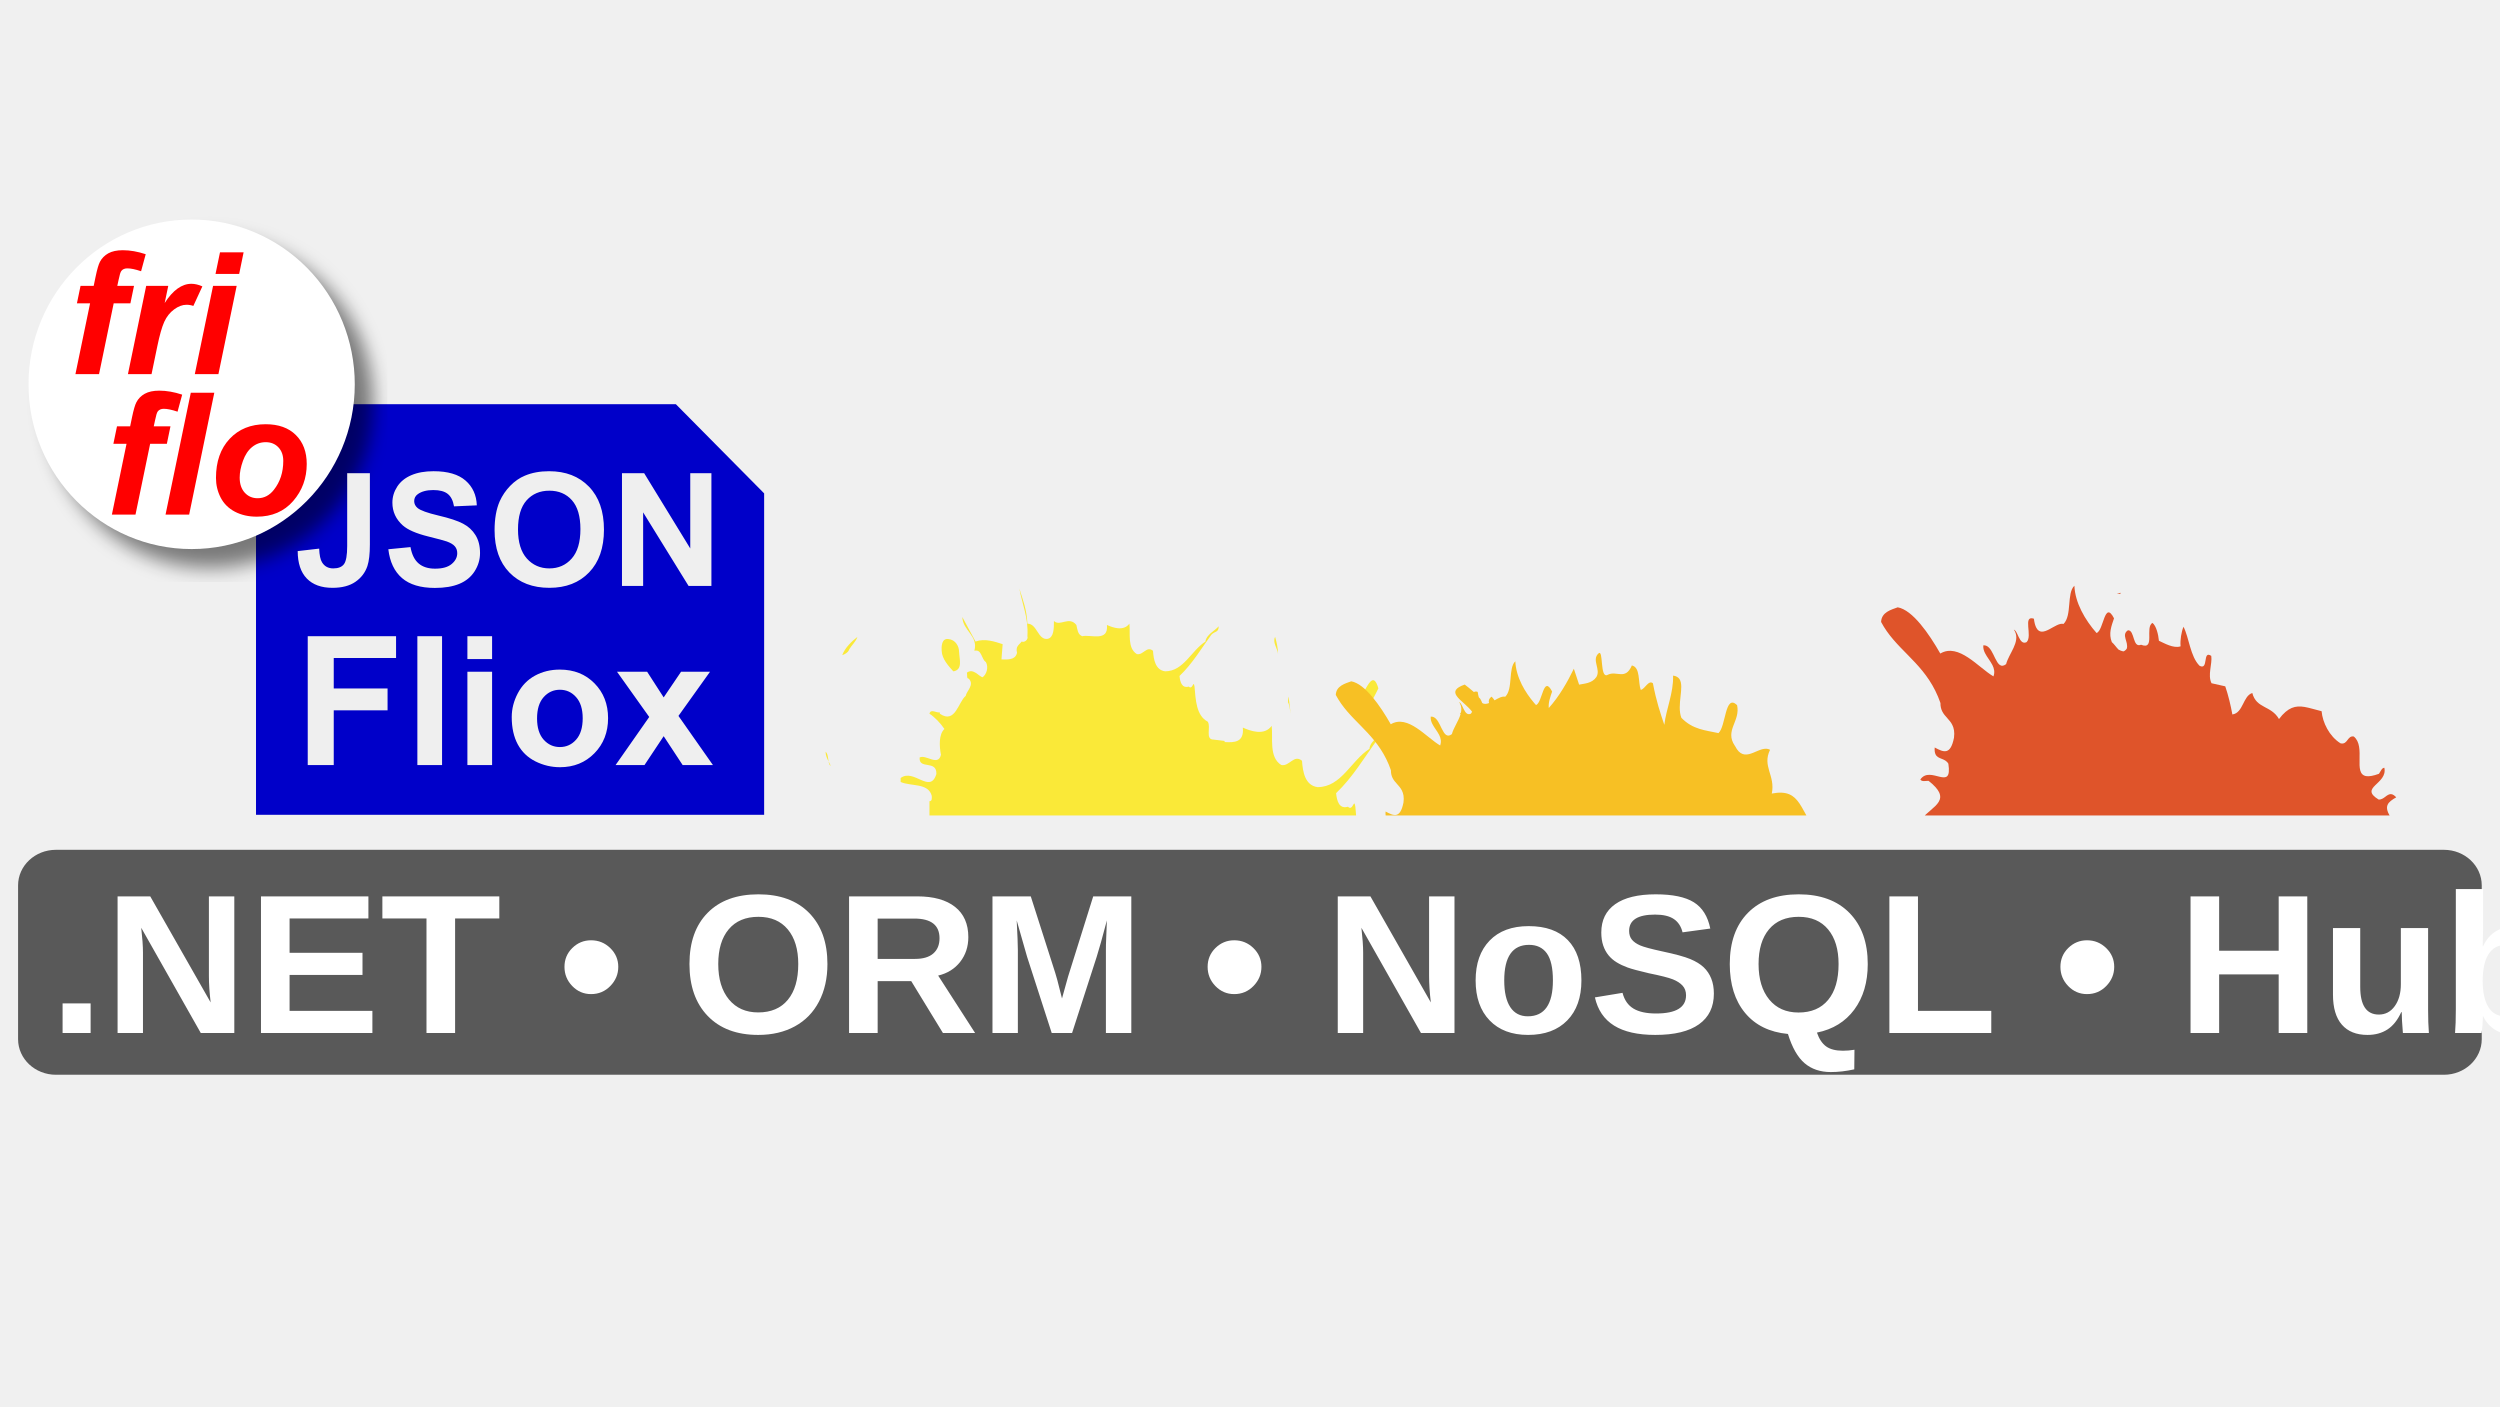
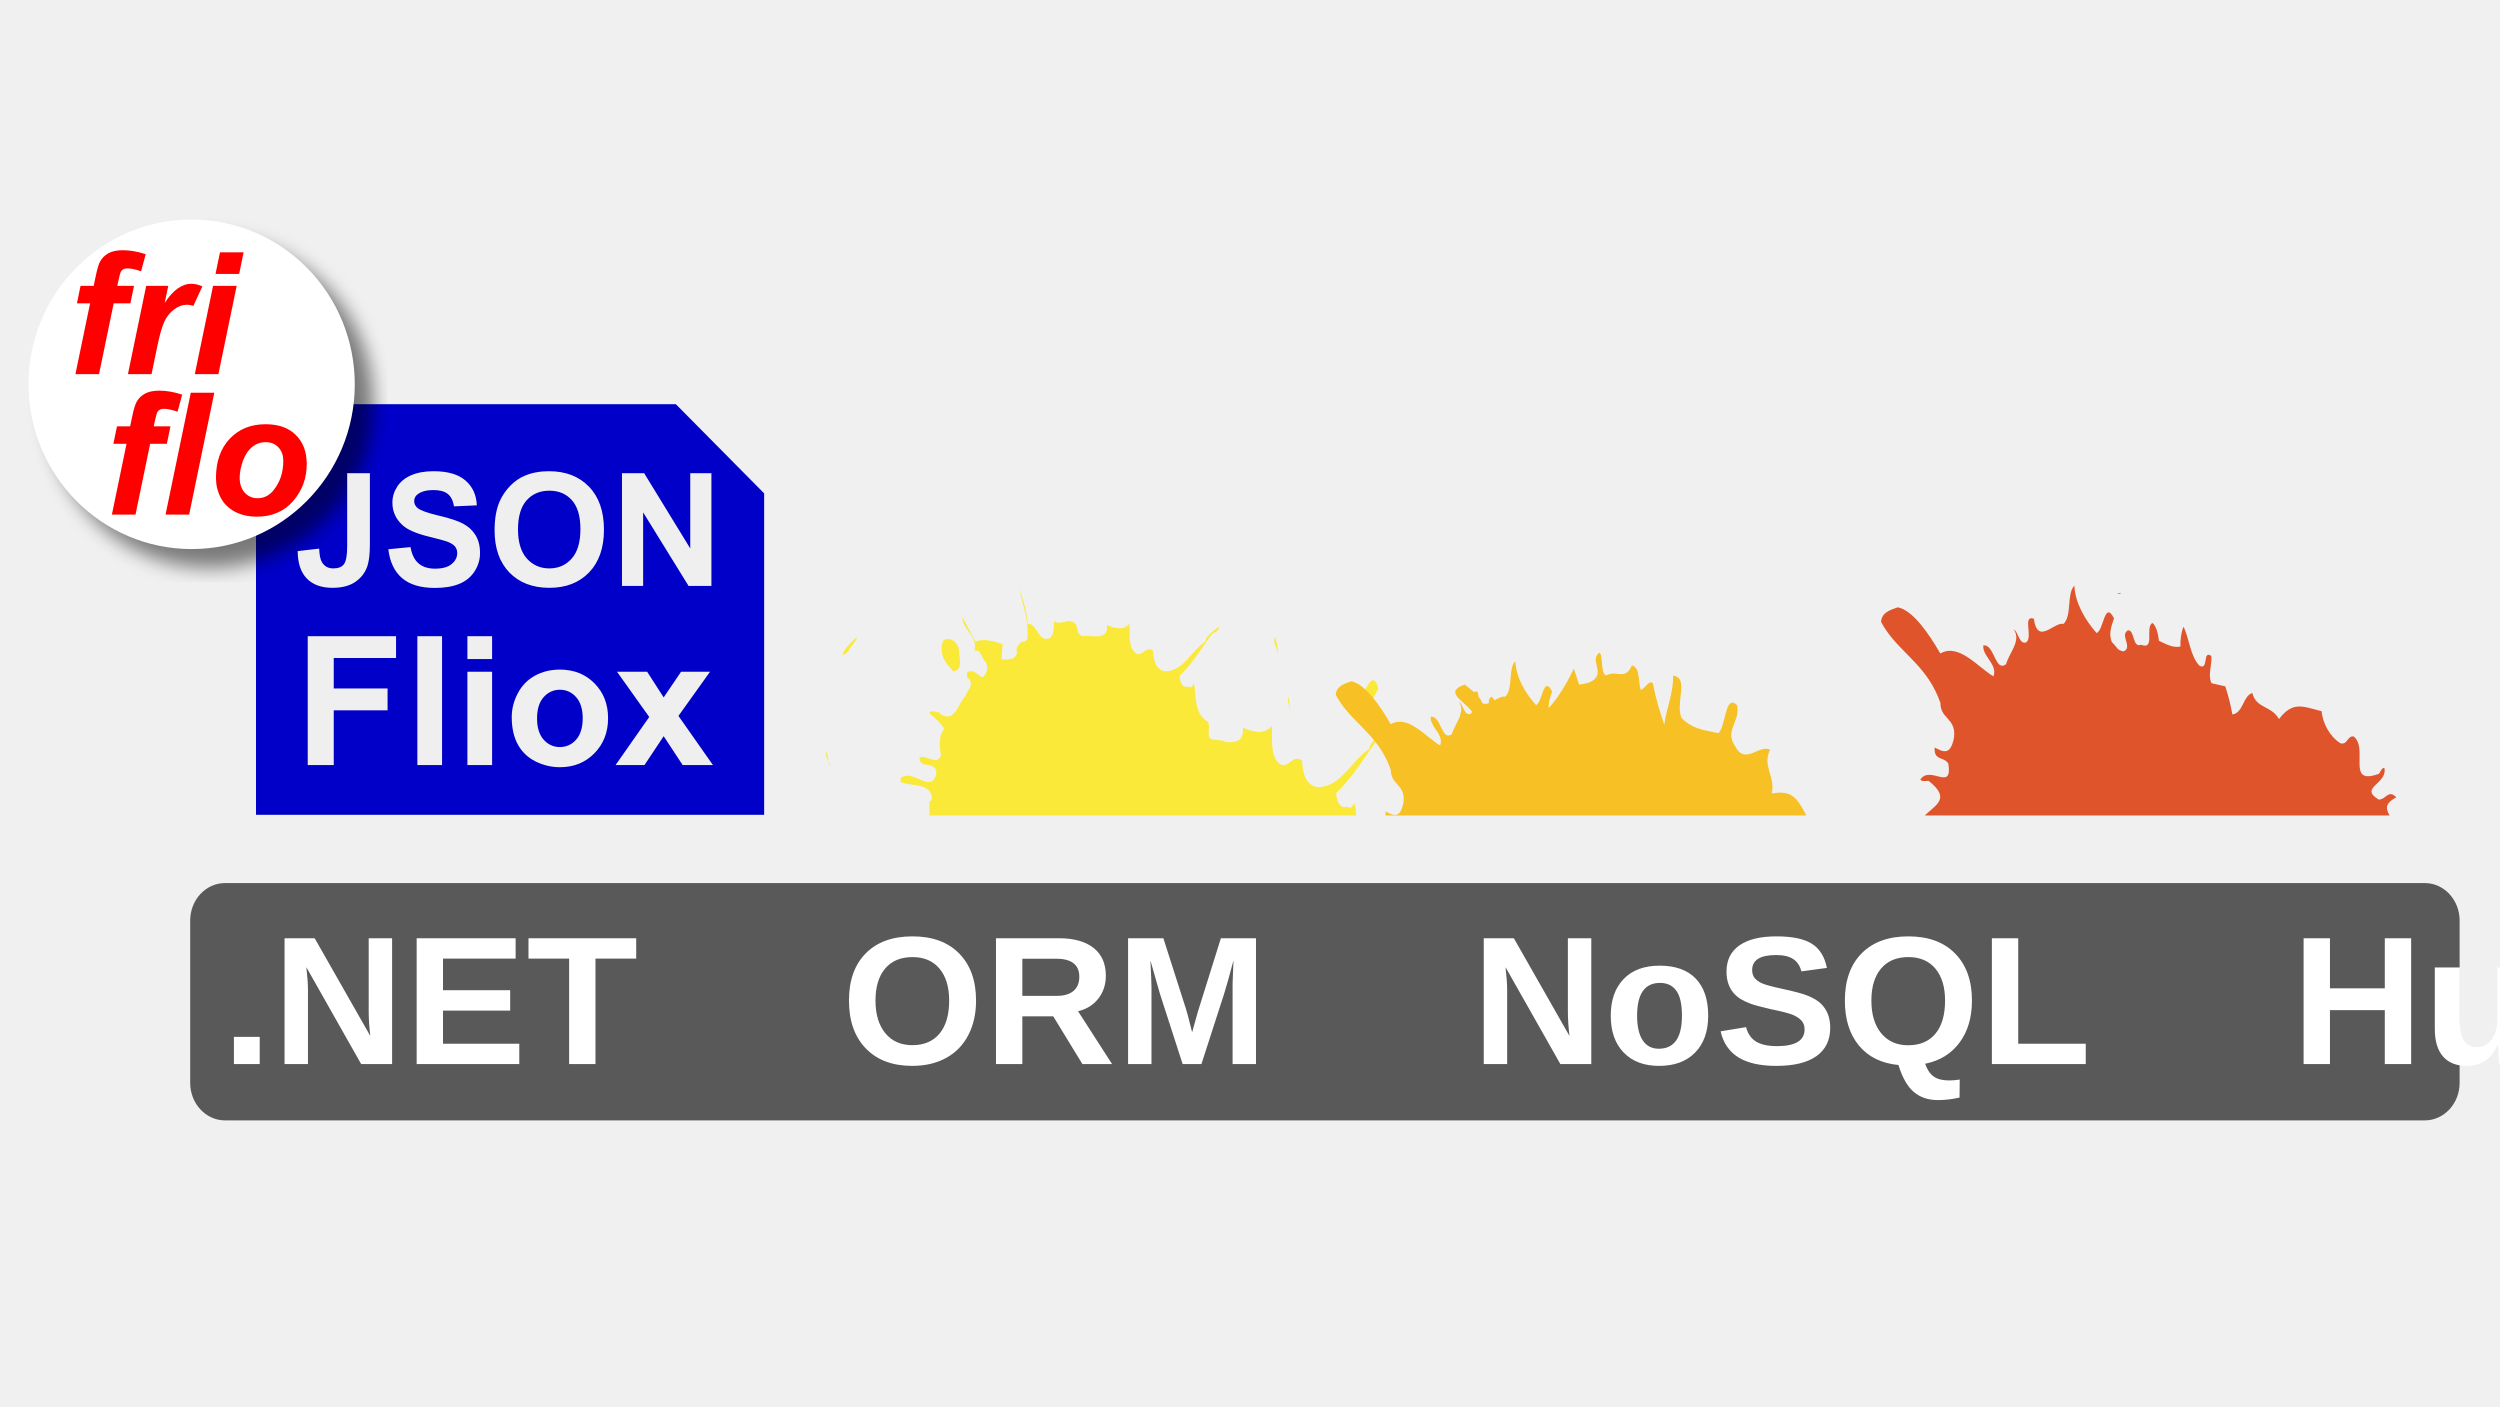
<svg xmlns="http://www.w3.org/2000/svg" version="1.1" viewBox="0 0 2560 1440" stroke-miterlimit="10" id="svg8378" width="2560" height="1440" style="fill:none;stroke:none;stroke-linecap:square;stroke-miterlimit:10">
  <defs id="defs8427">
    <filter style="color-interpolation-filters:sRGB" id="filter12944">
      <feFlood flood-opacity="0.498" flood-color="rgb(0,0,0)" result="flood" id="feFlood12946" />
      <feComposite in="flood" in2="SourceGraphic" operator="in" result="composite1" id="feComposite12948" />
      <feGaussianBlur in="composite1" stdDeviation="3" result="blur" id="feGaussianBlur12950" />
      <feOffset dx="6" dy="6" result="offset" id="feOffset12952" />
      <feComposite in="SourceGraphic" in2="offset" operator="over" result="composite2" id="feComposite12954" />
    </filter>
    <clipPath clipPathUnits="userSpaceOnUse" id="clipPath8190">
      <rect style="opacity:1;fill:#000000;fill-opacity:1;fill-rule:nonzero;stroke:none;stroke-width:23.4;stroke-miterlimit:4;stroke-dasharray:none;stroke-dashoffset:0;stroke-opacity:1" id="rect8192" width="362.204" height="109.311" x="-10.922" y="-62.127" ry="0" />
    </clipPath>
  </defs>
  <clipPath id="p.0">
    <path d="m 0,0 960,0 0,540 -960,0 0,-540 z" id="path8381" style="clip-rule:nonzero" />
  </clipPath>
  <flowRoot xml:space="preserve" id="flowRoot8247" style="font-style:normal;font-weight:normal;font-size:40px;line-height:125%;font-family:sans-serif;letter-spacing:0px;word-spacing:0px;fill:#000000;fill-opacity:1;stroke:none;stroke-width:1px;stroke-linecap:butt;stroke-linejoin:miter;stroke-opacity:1" transform="translate(0,360)">
    <flowRegion id="flowRegion8249">
      <rect id="rect8251" width="781.593" height="597.522" x="-240.708" y="23.717" />
    </flowRegion>
    <flowPara id="flowPara8253" />
  </flowRoot>
-   <g id="g8126" transform="translate(0,26.90265)">
-     <rect ry="36.413" rx="38.746" y="843.307" x="18.508" height="230.348" width="2522.799" id="rect8229" style="opacity:1;fill:#000000;fill-opacity:0.626;fill-rule:nonzero;stroke:none;stroke-width:23.4;stroke-miterlimit:4;stroke-dasharray:none;stroke-dashoffset:0;stroke-opacity:1" />
-     <g transform="matrix(1.204316,0,0,1.204316,-1.26039,-275.6255)" id="g8091">
+   <g id="g8159">
+     <g transform="matrix(1.204316,0,0,1.204316,-1.26039,-248.7228)" id="g8091">
      <path style="fill:#0000c9;fill-rule:evenodd" id="path8387" d="m 218.722,550.181 356.964,0 75.092,75.846 0,273.322 -432.056,0 z" />
      <path style="fill:#000000;fill-opacity:0;fill-rule:evenodd" id="path8389" d="m 203.537,550.181 454.596,0 0,325.318 -454.596,0 z" />
      <g id="p.1" style="filter:url(#filter12944)" transform="matrix(2.621397,0,0,2.647741,-320.2812,212.3473)">
        <path style="fill:#ffffff;fill-rule:evenodd" id="path8415" d="m 131.827,121.21 0,0 c 0,-29.223 23.69,-52.913 52.913,-52.913 l 0,0 c 14.034,0 27.492,5.575 37.415,15.498 9.923,9.923 15.498,23.382 15.498,37.415 l 0,0 c 0,29.223 -23.69,52.913 -52.913,52.913 l 0,0 c -29.223,0 -52.913,-23.69 -52.913,-52.913 z" />
      </g>
      <path style="fill:#000000;fill-opacity:0;fill-rule:evenodd" id="path8417" d="m 33.889,361.872 392.673,0 0,161.616 -392.673,0 z" />
      <path style="fill:#ff0000;fill-rule:nonzero" id="path8419" d="m 114.989,449.608 -3.072,14.852 -14.213,0 -12.452,60.195 -20.07,0 12.452,-60.195 -11.182,0 3.072,-14.852 11.182,0 1.597,-7.695 q 1.966,-9.474 3.727,-12.784 2.376,-4.551 7.086,-7.199 4.751,-2.648 12.37,-2.648 9.216,0 19.456,3.392 l -3.932,14.48 q -7.209,-2.441 -11.673,-2.441 -3.441,0 -5.12,2.193 -1.106,1.407 -2.294,7.405 l -1.147,5.295 14.213,0 z m 10.357,0 18.759,0 -3.031,14.563 q 10.486,-16.342 22.732,-16.342 4.342,0 9.298,2.193 l -7.659,16.631 q -2.744,-0.993 -5.816,-0.993 -5.202,0 -10.568,3.972 -5.325,3.93 -8.356,10.55 -2.99,6.619 -5.939,20.934 l -4.874,23.54 -20.07,0 15.524,-75.047 z m 62.761,-28.546 20.07,0 -3.768,18.369 -20.111,0 3.809,-18.369 z m -5.898,28.546 20.07,0 -15.524,75.047 -20.07,0 15.524,-75.047 z" />
      <path style="fill:#000000;fill-opacity:0;fill-rule:evenodd" id="path8421" d="m 64.892,481.277 392.673,0 0,161.616 -392.673,0 z" />
      <path style="fill:#ff0000;fill-rule:nonzero" id="path8423" d="m 145.992,569.013 -3.072,14.852 -14.213,0 -12.452,60.195 -20.07,0 12.452,-60.195 -11.182,0 3.072,-14.852 11.182,0 1.597,-7.695 q 1.966,-9.474 3.727,-12.784 2.376,-4.551 7.086,-7.199 4.751,-2.648 12.37,-2.648 9.216,0 19.456,3.392 l -3.932,14.48 q -7.209,-2.441 -11.673,-2.441 -3.441,0 -5.12,2.193 -1.106,1.407 -2.294,7.405 l -1.147,5.295 14.213,0 z m -4.184,75.047 21.463,-103.593 19.988,0 -21.381,103.593 -20.07,0 z m 42.879,-31.152 q 0,-20.851 11.632,-33.262 11.673,-12.411 30.597,-12.411 16.466,0 25.682,9.184 9.257,9.143 9.257,24.616 0,18.203 -11.551,31.525 -11.551,13.28 -30.924,13.28 -10.486,0 -18.596,-4.22 -8.11,-4.261 -12.124,-12.039 -3.973,-7.778 -3.973,-16.672 z m 57.22,-14.48 q 0,-7.24 -4.178,-11.584 -4.137,-4.344 -10.731,-4.344 -6.513,0 -11.551,4.096 -5.038,4.054 -7.823,11.791 -2.785,7.736 -2.785,14.232 0,8.067 4.301,12.825 4.342,4.716 10.936,4.716 8.274,0 13.844,-7.157 7.987,-10.095 7.987,-24.574 z" />
      <path style="fill:#efefef;fill-rule:nonzero" id="path35" d="m 296.255,608.849 19.291,0 0,60.7 q 0,11.889 -2.109,18.304 -2.826,8.345 -10.229,13.414 -7.358,5.07 -19.471,5.07 -14.177,0 -21.849,-7.941 -7.672,-7.941 -7.717,-23.284 l 18.259,-2.109 q 0.314,8.255 2.423,11.62 3.14,5.204 9.556,5.204 6.46,0 9.152,-3.679 2.692,-3.724 2.692,-15.388 l 0,-61.912 z m 34.979,64.693 18.843,-1.839 q 1.705,9.466 6.909,13.908 5.204,4.441 13.997,4.441 9.376,0 14.087,-3.948 4.756,-3.948 4.756,-9.242 0,-3.41 -2.019,-5.787 -1.974,-2.378 -6.909,-4.172 -3.41,-1.166 -15.523,-4.172 -15.568,-3.858 -21.849,-9.466 -8.838,-7.941 -8.838,-19.336 0,-7.313 4.127,-13.683 4.172,-6.371 11.979,-9.691 7.851,-3.365 18.888,-3.365 18.08,0 27.187,7.941 9.107,7.896 9.601,21.086 l -19.381,0.852 q -1.256,-7.358 -5.339,-10.588 -4.083,-3.275 -12.248,-3.275 -8.434,0 -13.235,3.499 -3.051,2.198 -3.051,5.922 0,3.41 2.871,5.832 3.679,3.096 17.766,6.416 14.132,3.32 20.906,6.909 6.774,3.544 10.588,9.735 3.858,6.191 3.858,15.254 0,8.255 -4.576,15.478 -4.576,7.178 -12.966,10.678 -8.389,3.499 -20.862,3.499 -18.17,0 -27.95,-8.39 -9.735,-8.434 -11.62,-24.495 z m 90.339,-16.196 q 0,-14.626 4.352,-24.585 3.275,-7.313 8.928,-13.145 5.698,-5.832 12.427,-8.614 8.973,-3.813 20.637,-3.813 21.22,0 33.917,13.145 12.741,13.145 12.741,36.564 0,23.239 -12.652,36.339 -12.607,13.1 -33.737,13.1 -21.355,0 -34.007,-13.01 -12.607,-13.055 -12.607,-35.981 z m 19.919,-0.628 q 0,16.285 7.537,24.72 7.537,8.39 19.112,8.39 11.575,0 18.977,-8.345 7.447,-8.345 7.447,-25.034 0,-16.465 -7.223,-24.585 -7.223,-8.12 -19.202,-8.12 -11.979,0 -19.336,8.21 -7.313,8.21 -7.313,24.765 z m 88.408,48.004 0,-95.873 18.843,0 39.211,64.02 0,-64.02 17.99,0 0,95.873 -19.426,0 -38.627,-62.54 0,62.54 -17.99,0 z" />
      <path style="fill:#efefef;fill-rule:nonzero" id="path37" d="m 262.704,857.068 0,-109.602 75.102,0 0,18.529 -52.984,0 0,25.931 45.761,0 0,18.574 -45.761,0 0,46.568 -22.118,0 z m 93.217,0 0,-109.602 20.996,0 0,109.602 -20.996,0 z m 42.541,-90.176 0,-19.426 20.996,0 0,19.426 -20.996,0 z m 0,90.176 0,-79.408 20.996,0 0,79.408 -20.996,0 z m 37.696,-40.826 q 0,-10.453 5.159,-20.233 5.159,-9.825 14.581,-14.984 9.466,-5.159 21.131,-5.159 18.035,0 29.52,11.709 11.53,11.709 11.53,29.565 0,18.035 -11.62,29.879 -11.62,11.844 -29.251,11.844 -10.947,0 -20.862,-4.935 -9.87,-4.935 -15.029,-14.446 -5.159,-9.556 -5.159,-23.239 z m 21.535,1.122 q 0,11.799 5.608,18.08 5.608,6.281 13.818,6.281 8.21,0 13.773,-6.281 5.608,-6.281 5.608,-18.215 0,-11.665 -5.608,-17.945 -5.563,-6.281 -13.773,-6.281 -8.21,0 -13.818,6.281 -5.608,6.281 -5.608,18.08 z m 66.748,39.704 28.623,-40.916 -27.412,-38.493 25.617,0 14.087,21.849 14.805,-21.849 24.63,0 -26.873,37.596 29.341,41.813 -25.752,0 -16.151,-24.585 -16.33,24.585 -24.585,0 z" />
    </g>
-     <g clip-path="url(#clipPath8190)" transform="matrix(5.168729,0,0,5.168729,849.7645,564.222)" id="g8219">
+     <g clip-path="url(#clipPath8190)" transform="matrix(5.168729,0,0,5.168729,849.7645,591.1247)" id="g8219">
      <g id="g8667" transform="matrix(0.2446744,0,0,0.2813396,-150.839,-2.311937)">
        <path style="fill:#df542a" id="path33" d="m 1661.834,19.125 -3.282,0.828 2.657,0.024 z" />
        <path style="fill:#df542a" id="path35-5" d="m 1766.076,368.633 c -2.344,-2.57 -4.75,-5.297 -6.274,-7.93 -0.718,-1.273 -1.234,-2.523 -1.429,-3.734 -2.727,-1.773 -4.727,-1.797 -7.274,0.789 -0.883,4.25 0.149,8.07 2.125,11.524 2.906,5.062 7.781,9.351 11.492,13 8.172,-0.618 9.094,-3.102 7.118,-6.555 -1.196,-2.086 -3.43,-4.516 -5.758,-7.094" />
        <path style="fill:#df542a" id="path37-0" d="m 1878.998,331.141 1.218,-2.813 -1.484,1.883 z" />
        <path style="fill:#df542a" id="path39" d="m 1971.959,181.188 c -19.657,-2.242 -36.993,7.609 -58.954,4.484 -2.742,-0.39 -5.531,-0.984 -8.421,-1.82 -1.719,-1.367 -3.352,-1.992 -4.993,-2.227 -1.89,-0.273 -3.75,0 -5.632,0.274 -1.875,0.258 -3.766,0.523 -5.727,0.25 -2.297,-0.328 -4.68,-1.383 -7.211,-4.063 -7.133,-8.742 -2.883,-11.578 3.781,-14.906 -1.484,-1.414 -2.734,-2.047 -3.867,-2.211 -3.711,-0.516 -6.047,4.07 -10.414,3.758 -16.266,-8.633 7.539,-10.781 4.664,-22.36 -2.031,0.024 -2.883,2.36 -4.375,4.235 -4.703,1.508 -8.015,1.961 -10.328,1.64 -11.039,-1.578 0.031,-20.718 -10.039,-27.89 l -0.125,-0.024 c -2.508,-0.359 -3.703,1.063 -4.953,2.469 -1.242,1.414 -2.508,2.813 -5.18,2.438 -0.187,-0.032 -0.383,-0.063 -0.57,-0.118 -9.086,-5 -14.461,-14.695 -15.242,-22.578 -5.321,-1.117 -9.828,-2.445 -13.938,-3.031 -7.211,-1.023 -13.273,0.18 -20.57,8.539 -6.375,-9.695 -18.352,-7.203 -21.602,-18.336 -7.625,2.071 -7.273,14.031 -16.14,15.117 -1.414,-6.609 -3.18,-13.226 -5.758,-19.812 l -11.133,-2.18 c -3.297,-5.844 0.742,-13.578 -0.195,-19.258 -7.344,-4.336 -1.907,10.407 -9.477,6.969 -7.562,-6.539 -8.515,-19.953 -13.008,-27.469 -1.656,3.274 -2.851,9.407 -2.367,13.766 -5.695,1.719 -13.492,-2.344 -17.539,-3.914 -0.476,-4.398 -2.125,-10.438 -5.187,-12.563 -6.399,2.883 2.57,19.477 -9.266,15.368 -7.086,2.492 -4.938,-10.352 -10.617,-10.196 -5.696,3.25 0.695,8.141 -0.961,12.961 -1.008,1.211 -1.914,1.711 -2.789,1.93 -1.281,-0.219 -2.563,-0.633 -3.899,-1.281 -1.82,-1.594 -3.57,-3.93 -5.398,-5.242 -2.805,-6.024 -0.344,-11.407 1.766,-16.782 -7.836,-13.125 -8.25,8.641 -14.157,10.336 -4.539,-4.469 -8.961,-9.844 -12.289,-15.648 -3.203,-5.617 -5.383,-11.617 -5.64,-17.641 -6.407,5.18 -1.766,20.891 -8.805,26.914 -6.297,-1.539 -17.344,10.899 -22.149,2.492 -0.82,-1.421 -1.445,-3.429 -1.851,-6.187 -9.399,-2.711 -0.805,12.18 -5.914,16.508 -3.078,1.336 -4.852,-0.922 -6.313,-3.492 -0.25,-0.438 -0.492,-0.86 -0.711,-1.282 -0.234,-0.437 -0.453,-0.859 -0.687,-1.265 -0.789,-1.383 -1.602,-2.508 -2.609,-2.782 0.343,0.43 0.632,0.86 0.89,1.297 4.305,7.532 -4.953,15.625 -7.156,23.024 -4.266,2.851 -6.555,-0.141 -8.774,-4.016 -0.25,-0.445 -0.523,-0.937 -0.796,-1.414 -0.258,-0.492 -0.524,-0.969 -0.805,-1.445 -1.984,-3.485 -4.25,-6.688 -8.063,-6.375 -0.226,1.937 0.352,3.718 1.344,5.429 0.82,1.461 1.922,2.844 3.016,4.25 1.094,1.407 2.179,2.805 3.031,4.266 1.375,2.406 2.047,4.969 0.82,7.922 -12.195,-6.195 -28.132,-23.781 -43.046,-16.094 -9.188,-14.008 -22.477,-30.719 -34.477,-32.547 -5.234,1.68 -13.109,3.352 -13.469,10.305 11.367,18.695 31.75,27.172 43.93,48.484 1.516,2.657 2.898,5.508 4.133,8.594 -0.032,2.43 0.531,4.281 1.437,5.867 1.055,1.844 2.555,3.282 4.063,4.742 1.5,1.469 3.023,2.938 4.109,4.844 1.266,2.227 1.969,5.024 1.352,9.047 -2.797,12.172 -8.164,10.383 -15.61,6.82 -0.211,2.258 0.086,3.782 0.711,4.883 2.055,3.586 7.656,2.516 10.352,6.555 3.492,20.078 -14.539,0.734 -22.711,11.109 1.398,1.758 4.015,0.907 6.672,0.938 4.515,3.086 7.156,5.664 8.445,7.914 6.109,10.719 -18.133,14.047 -17.562,27.719 l 0.07,0.117 c 1.383,2.437 3.445,2.523 5.508,2.656 2.078,0.109 4.172,0.281 5.656,2.875 0.101,0.18 0.195,0.359 0.289,0.563 1.789,11.343 -3.039,22.617 -9.391,28.664 2.633,5.406 4.539,10.242 6.821,14.226 4,7.008 9.156,11.485 21.421,12.18 -4.14,12.164 6.172,20.937 -1.359,31.328 7.758,5.844 19.531,-5.375 26.383,6.609 0.391,0.711 0.797,1.485 1.156,2.368 0.078,0.14 0.141,0.25 0.235,0.382 7.328,12.844 -6.157,16.243 -4.336,28.344 9.054,10.524 10.062,-12.984 16.531,-16.391 10.125,4.446 20.156,7.141 28.555,17.672 3.078,9.883 -4.563,21.368 -0.899,27.789 0.883,1.516 2.399,2.766 4.859,3.625 0.649,-12.406 7.477,-22.086 10.032,-33.242 2.437,9.156 4.789,17.727 6.492,31.539 3.336,3.391 6.516,-2.601 10.07,-2.453 1.727,6.188 -1.234,15.985 5.539,18.953 6.133,-9.648 12.344,-0.625 19.727,-2.172 6.945,-1.875 1.406,19.868 6.25,16.719 5.719,-3.453 -1.203,-11.656 2.922,-16.172 3.851,-3.781 10.086,-2.414 14.25,-2.234 l 3.179,12.242 c 6.969,-9.758 17.25,-21.773 28.938,-27.195 1.695,4.062 2.531,11.164 7.758,11.312 1.883,-5.109 -1.805,-9.672 -1.047,-15.656 7.086,-1.273 9.265,-7.656 10.719,-14.125 22.086,5.797 39.07,20.469 61.789,27.211 l 7.718,-6.742 c 6,0.89 9.289,8.047 13.852,10.531 7.172,-2.836 -6.367,-7.117 0.281,-10.625 8.867,-1.773 18.961,4.992 26.813,5.953 -1.414,-3.008 -5.133,-7.25 -8.508,-9.328 1.922,-5.008 9.148,-8.328 12.516,-10.344 3.398,2.11 8.632,4.282 11.843,3.266 1.485,-6.172 -15.328,-8.969 -5.836,-15.133 2.149,-6.445 10.125,2.211 13.164,-1.922 0.836,-5.867 -6.203,-4.015 -8.711,-7.867 -0.32,-1.391 -0.171,-2.312 0.165,-3.07 0.859,-0.782 1.867,-1.477 3.078,-2.063 2.148,-0.422 4.781,-0.375 6.734,-0.945 5.844,1.344 8.32,6.07 10.984,10.562 13.727,1.68 -1.586,-10.679 0.477,-15.836 5.703,-0.765 12,-0.937 17.977,-0.101 5.789,0.828 11.273,2.617 15.718,5.766 -0.148,-7.438 -13.937,-12.844 -14.328,-21.211 4.594,-3.633 1.836,-18.399 10.508,-17.188 1.461,0.211 3.242,0.883 5.437,2.117 7.141,-5.203 -8.25,-7.32 -8.5,-13.367 0.75,-2.937 3.352,-2.953 5.993,-2.578 0.445,0.062 0.882,0.133 1.304,0.203 0.446,0.07 0.86,0.156 1.274,0.211 1.437,0.211 2.687,0.25 3.445,-0.312 -0.492,0 -0.969,-0.024 -1.43,-0.086 -7.757,-1.11 -8.39,-12.196 -12.453,-17.868 0.336,-4.64 3.742,-4.601 7.719,-4.031 0.477,0.063 0.961,0.141 1.453,0.219 0.5,0.086 0.985,0.148 1.485,0.219 3.585,0.515 7.125,0.672 9.015,-2.219 -1.25,-1.234 -2.851,-1.805 -4.625,-2.055 -1.484,-0.219 -3.078,-0.211 -4.703,-0.211 -1.609,0.016 -3.203,0.016 -4.727,-0.195 -2.468,-0.352 -4.679,-1.297 -6.093,-3.813 11.179,-5.257 32.562,-6.875 35.343,-21.789 15.094,1.204 34.375,0.993 42.336,-6.554 1.704,-4.664 4.875,-11.219 0.118,-15.336 m -405.524,89.375 c 0.156,2.187 0.789,4.383 2.055,6.578 -1.266,-2.195 -1.899,-4.391 -2.055,-6.578" />
      </g>
      <g id="g8635" transform="matrix(0.2446744,0,0,0.2813396,-196.104,-298.8939)">
        <path style="fill:#fae938" id="path53" d="m 1228.643,1156.717 c 3.633,-0.172 6.508,-1.805 8.875,-4.125 3.5,-3.399 5.953,-8.235 8.117,-11.992 -2.195,-6.5 -4.398,-6.711 -6.789,-4.391 -1.422,1.391 -2.922,3.695 -4.531,6.125 -1.586,2.445 -3.289,4.953 -5.102,6.734 -0.882,0.852 -1.781,1.524 -2.718,1.922 -0.867,2.594 -0.469,4.203 2.148,5.727" />
        <path style="fill:#fae938" id="path55" d="m 901.503,1128.662 c 7.75,-1.156 4.921,-8.398 4.625,-13.773 0.015,-4.008 -3.063,-8.586 -8.688,-8.993 -5.523,-0.64 -5.641,5.329 -5.406,8.344 0.265,5.711 5.578,10.711 9.469,14.422" />
        <path style="fill:#fae938" id="path57" d="m 995.44,1513.6 c -5.523,-0.641 -5.641,5.328 -5.406,8.343 0.265,5.711 5.578,10.711 9.469,14.414 7.75,-1.148 4.921,-8.39 4.625,-13.765 0.015,-4.008 -3.063,-8.586 -8.688,-8.992" />
        <path style="fill:#fae938" id="path59" d="m 800.464,1192.045 c -0.453,-2.406 -0.617,-5.523 -2.43,-6.797 0,2.578 1.196,4.75 2.43,6.797" />
        <path style="fill:#fae938" id="path61" d="m 802.229,1195.131 c -0.5,-1.008 -1.133,-2.039 -1.766,-3.086 0.289,1.57 0.704,2.852 1.766,3.086" />
        <path style="fill:#fae938" id="path63" d="m 817.198,1113.076 c 2.102,-2.992 5.398,-5.383 6.586,-8.68 -4.484,2.985 -10.18,7.782 -12.281,12.867 2.101,-0.601 5.101,-2.085 5.695,-4.187" />
        <path style="fill:#fae938" id="path65" d="m 857.034,1245.443 c 0,2.414 2.297,6.079 3.531,8.243 -0.609,-3.289 -0.453,-6.961 -3.531,-8.243" />
        <path style="fill:#fae938" id="path67" d="m 860.565,1253.686 c 0.109,0.554 0.18,1.125 0.359,1.64 0.789,0.453 0.414,-0.312 -0.359,-1.64" />
        <path style="fill:#fae938" id="path69" d="m 1162.034,1104.396 c -2.406,3.883 2.094,8.086 2.383,12.281 0,-4.195 -1.196,-8.687 -2.383,-12.281" />
        <path style="fill:#fae938" id="path71" d="m 1172.503,1146.318 0,4.196 c 1.5,2.086 1.5,6.586 2.406,9.289 -0.906,-2.703 -0.906,-9.891 -2.406,-13.485" />
        <path style="fill:#fae938" id="path73" d="m 827.518,1470.037 -1.578,0.633 c 0.711,0.242 1.172,-0.148 1.578,-0.633" />
        <path style="fill:#fae938" id="path75" d="m 788.69,1454.123 c -2.047,0.586 -4.07,1.289 -5.813,2.508 2.789,0.281 4.461,-0.914 5.813,-2.508" />
        <path style="fill:#fae938" id="path77" d="m 1252.174,1333.686 c -3.015,-9.579 4.172,-11.977 3.618,-20.961 29.359,-15.602 -19.805,-7.211 -4.805,-30.586 2.969,-1.797 9.601,-3 7.203,-8.985 l -11.398,-1.203 c -9.024,0 -2.399,-11.406 -6,-16.187 -11.993,-5.407 -12.579,-19.789 -13.789,-31.782 -1.211,-6.601 -1.813,3.594 -6,0 -7.211,1.805 -8.985,-4.203 -9.602,-9.585 13.203,-10.805 23.398,-25.79 32.992,-37.18 3.57,-3.602 7.781,-1.797 7.781,-7.781 -4.211,4.179 -13.203,7.781 -13.773,13.781 -14.992,8.39 -22.773,26.961 -41.984,26.961 -10.196,-1.18 -11.993,-10.774 -12.618,-18.571 -6.546,-4.796 -10.164,4.204 -16.75,3 -10.187,-5.406 -6.625,-19.187 -7.812,-27.578 -5.992,7.188 -17.367,3.586 -23.367,1.203 1.179,10.352 -6.633,10.641 -14.649,10.204 -0.054,-0.266 -0.078,-0.508 -0.195,-0.805 l -8.867,-0.938 c -7.016,0 -1.86,-8.875 -4.664,-12.601 -9.336,-4.211 -9.797,-15.399 -10.735,-24.727 -0.945,-5.133 -1.406,2.789 -4.664,0 -5.609,1.399 -7,-3.273 -7.484,-7.468 10.281,-8.399 18.211,-20.063 25.687,-28.922 2.782,-2.805 6.047,-1.399 6.047,-6.063 -3.265,3.258 -10.265,6.063 -10.711,10.735 -11.656,6.523 -17.726,20.976 -32.672,20.976 -7.945,-0.914 -9.335,-8.383 -9.82,-14.453 -5.094,-3.742 -7.898,3.266 -13.031,2.336 -7.938,-4.203 -5.149,-14.93 -6.078,-21.461 -4.664,5.594 -13.516,2.797 -18.188,0.93 1.391,12.133 -13.062,6.531 -20.07,7.929 -3.742,-1.398 -3.742,-4.664 -4.68,-7.929 -6.047,-6.532 -13.047,1.39 -18.164,-2.789 0,5.117 0,11.656 -5.148,12.593 -7.93,0.93 -8.375,-10.734 -16.328,-10.734 -0.469,-9.797 -3.719,-16.797 -6.532,-24.734 2.336,11.203 7.454,20.531 6.532,33.593 0.922,2.321 -2.328,4.68 -4.657,3.743 -1.875,2.312 -5.14,3.25 -3.742,7.921 -1.398,5.594 -8.851,4.672 -12.601,4.672 l 0.953,-10.742 c -6.547,-1.851 -14.485,-4.195 -21.953,-1.851 l -10.711,-17.266 c 0.461,9.789 13.054,13.062 9.781,23.789 6.078,-1.398 5.609,6.07 9.328,7.93 2.336,3.734 0.477,8.859 -2.789,10.726 -3.266,-0.929 -7.469,-6.523 -12.594,-3.273 0.469,1.406 -0.453,4.211 1.407,4.211 5.117,4.203 -1.86,8.883 -2.352,12.125 -6.047,4.211 -8.406,20.078 -20.977,12.601 l 0,-0.937 c -2.804,0.476 -7.468,-2.797 -8.398,0.937 4.187,2.328 8.859,6.539 12.109,10.735 -4.64,3.734 -4.172,12.125 -2.804,18.195 -2.328,8.398 -12.118,-0.469 -17.25,1.867 -0.922,8.86 14,1.391 13.539,11.664 -5.133,14.453 -18.196,-4.203 -28.922,2.789 l 0,2.805 c 8.414,3.266 22.398,0.461 25.195,9.797 0,1.398 0.445,3.734 -1.867,3.734 l 0,13.516 c -3.258,5.14 -8.406,5.609 -14.461,6.547 -0.953,2.336 0.938,4.203 1.859,4.672 4.664,2.453 9.289,5.187 12.875,8.843 1.813,6 3.454,12.086 3.641,19.055 -3.734,2.617 -10.297,2.898 -12.781,6.633 -4.594,-1.531 -6.906,-0.016 -8.688,2.234 -5.922,-1.656 -12.711,-3.258 -19.195,-1.226 l -10.406,-16.766 c 0.461,9.516 12.695,12.688 9.508,23.109 5.906,-1.359 5.453,5.899 9.062,7.704 2.281,3.625 0.461,8.609 -2.711,10.421 -3.164,-0.898 -7.25,-6.343 -12.242,-3.179 0.461,1.367 -0.438,4.078 1.383,4.078 4.968,4.086 -1.821,8.625 -2.289,11.789 -5.875,4.086 -8.164,19.5 -20.368,12.234 l 0,-0.906 c -2.726,0.461 -7.265,-2.719 -8.179,0.906 4.094,2.266 8.625,6.36 11.781,10.422 -4.5,3.641 -4.062,11.781 -2.719,17.68 -2.273,8.156 -11.773,-0.461 -16.765,1.82 -0.907,8.602 13.593,1.352 13.156,11.32 -5,14.04 -17.672,-4.078 -28.094,2.711 l 0,2.727 c 8.172,3.18 21.75,0.445 24.461,9.516 0,1.351 0.445,3.625 -1.82,3.625 l 0,13.132 c -3.156,4.985 -8.156,5.438 -14.039,6.352 -0.914,2.266 0.914,4.086 1.82,4.539 8.602,4.531 17.211,9.961 18.578,20.844 1.36,9.5 -11.328,7.25 -14.969,12.695 -7.539,-2.523 -8.796,3.399 -11.859,7 3.281,-0.945 6.633,-1.531 9.141,-2.93 7.265,-2.718 14.968,-11.789 21.304,-3.179 0.899,4.523 -0.914,7.258 -4.523,8.617 -1.813,5.437 2.726,3.172 3.609,7.25 -0.437,4.531 -5.422,2.266 -6.328,5.891 0.906,0 2.258,-0.461 2.719,0.898 -5,3.187 -9.516,8.156 -14.953,9.977 l 2.719,0 c 7.234,-4.071 16.757,-9.977 19.468,-15.868 l -0.906,-0.898 3.203,-1.813 c 4.055,-0.453 2.703,4.524 4.524,6.797 -0.43,0.211 -0.766,0.735 -1.149,1.172 l 2.938,-1.172 c 6.351,5.891 0.906,10.875 0,18.578 l 2.711,0 c 4.539,1.805 2.289,-3.632 5.445,-4.976 2.266,0.437 4.547,-0.477 5.891,1.344 0,0.898 0,1.812 -0.899,2.718 2.274,6.352 9.063,7.703 15.852,5.446 7.703,10.422 -5.891,14.484 -5.891,23.117 0.922,-8.156 10.883,-4.539 15.875,-8.156 7.25,-3.633 15.859,7.242 22.664,2.711 7.227,12.226 17.649,0 29.891,3.625 6.804,6.796 2.273,15.859 3.625,25.375 0.468,-1.36 -0.914,-3.18 0.906,-3.625 2.711,-1.352 4.992,-4.993 2.711,-6.805 l 0.914,0 -0.914,-9.055 c -0.891,-15.859 21.766,-0.898 29.937,-9.515 3.633,-0.454 7.227,0.906 8.125,2.71 l -2.695,-7.242 c 1.797,-5.429 10.867,-4.078 12.211,-5.429 1.383,-14.063 12.242,2.711 15.859,-3.18 -4.046,-11.797 6.813,-10.883 7.266,-19.484 6.609,-5.29 12.344,2.21 18.102,1.796 -3.235,4.711 -8.102,9.024 -8.102,14.969 1.234,-10.781 14.391,-6 21,-10.781 9.578,-4.805 20.984,9.586 29.992,3.578 9.555,16.188 23.36,0 39.531,4.797 9.032,9 3.024,20.984 4.79,33.578 0.656,-1.797 -1.18,-4.195 1.218,-4.797 3.594,-1.797 6.594,-6.594 3.594,-9 l 1.203,0 -1.203,-11.976 c -1.187,-20.985 28.781,-1.196 39.594,-12.602 4.804,-0.594 9.578,1.203 10.765,3.594 l -3.562,-9.578 c 2.375,-7.196 14.359,-5.407 16.148,-7.196 1.821,-18.593 16.203,3.586 21.008,-4.195 -5.383,-15.602 8.969,-14.398 9.594,-25.781 8.984,-7.211 16.781,3.594 24.601,2.39 0,-7.203 -9.007,-7.203 -10.804,-13.187 3.594,-0.594 2.984,-4.203 4.773,-6.602 7.227,-7.789 13.211,4.805 19.813,2.399 1.773,-8.406 -7.196,-7.781 -9.602,-14.391 11.375,-4.781 -1.203,-22.172 14.399,-22.172 0.586,0.586 1.773,1.203 1.171,2.407 l 11.415,0 c 1.21,-12.008 -18,-1.821 -13.782,-16.188 -3.601,-13.797 10.75,-15.609 18.563,-15 3.023,-10.203 -9,-4.797 -11.985,-9.602 -0.609,-20.984 20.375,-0.601 29.375,-12.585 -6.593,-6 -22.781,3 -29.375,-7.211 m -363.484,-67.414 c 0.133,0.898 0.023,1.593 -0.078,2.304 -0.727,-0.273 -1.508,-0.453 -2.422,-0.453 -0.234,-4.875 -1.18,-9.023 -2.398,-12.953 2.507,3 4.328,6.578 4.898,11.102 m -22.891,26.32 0.68,-7.539 c 1.43,-0.422 2.828,-0.875 4,-1.524 5.227,-1.953 10.68,-6.992 15.711,-6.882 l 0,0.078 c 0.914,2.257 -2.266,4.539 -4.516,3.625 -1.812,2.257 -4.984,3.172 -3.625,7.711 -1.359,5.421 -8.609,4.531 -12.25,4.531 m 152.641,185.633 c -0.531,-4.789 -6.766,-5.024 -8.062,-9.36 2.578,-0.429 2.32,-2.89 3.453,-4.687 1.289,-0.235 2.593,-0.531 3.914,-0.969 4.664,6.305 3.398,10.844 0.695,15.016" />
      </g>
      <path d="m 176.646,40.183 c 0.035,-0.925 -0.159,-1.791 -0.688,-2.574 0.53,0.782 0.723,1.648 0.688,2.574 m -39.314,68.029 0,0 c 0.449,0.954 1.061,1.563 1.965,1.563 -0.904,0 -1.516,-0.609 -1.965,-1.563 m -19.57,0.734 c 2.2,0.958 4.549,1.602 6.87,1.602 -2.322,0 -4.67,-0.644 -6.87,-1.602 m 76.151,-23.14 c -0.43,-0.631 -0.828,-1.323 -1.194,-2.095 -0.044,-0.666 -0.222,-1.139 -0.476,-1.517 -0.296,-0.437 -0.694,-0.739 -1.095,-1.042 -0.4,-0.303 -0.799,-0.613 -1.107,-1.066 -0.361,-0.528 -0.587,-1.251 -0.528,-2.396 0.423,-3.514 1.776,-3.363 3.666,-2.862 0.004,-0.631 -0.101,-1.033 -0.277,-1.294 -0.579,-0.853 -1.923,-0.205 -2.669,-1.139 -1.286,-5.284 3.533,-1.121 5.305,-4.49 -0.38,-0.391 -0.998,0.007 -1.648,0.167 -1.168,-0.556 -1.87,-1.097 -2.233,-1.635 -1.724,-2.545 4.125,-5 3.691,-8.715 -0.007,-0.011 -0.008,-0.016 -0.019,-0.027 -0.39,-0.582 -0.896,-0.475 -1.403,-0.378 -0.51,0.101 -1.023,0.189 -1.441,-0.431 -0.029,-0.042 -0.057,-0.086 -0.084,-0.134 -0.681,-2.996 0.256,-6.396 1.676,-8.455 -0.759,-1.317 -1.328,-2.521 -1.973,-3.471 -1.126,-1.666 -2.485,-2.565 -5.492,-1.976 0.749,-3.596 -1.957,-5.347 -0.344,-8.675 -2.019,-1.108 -4.653,2.715 -6.583,-0.136 -0.113,-0.169 -0.228,-0.356 -0.334,-0.574 -0.021,-0.033 -0.04,-0.059 -0.065,-0.09 -2.064,-3.058 1.157,-4.847 0.449,-8.049 -2.437,-2.312 -2.177,4.2 -3.684,5.548 -2.567,-0.571 -5.077,-0.679 -7.353,-3.033 -0.965,-2.515 0.654,-6.148 -0.38,-7.675 -0.247,-0.361 -0.644,-0.605 -1.262,-0.686 0.107,3.444 -1.354,6.532 -1.736,9.757 -0.791,-2.358 -1.552,-4.561 -2.263,-8.24 -0.887,-0.714 -1.533,1.134 -2.409,1.316 -0.554,-1.585 -0.04,-4.462 -1.757,-4.846 -1.292,3.035 -3.003,0.958 -4.771,1.848 -1.657,0.96 -0.774,-5.356 -1.888,-4.185 -1.321,1.31 0.547,3.123 -0.367,4.625 -0.856,1.279 -2.407,1.301 -3.427,1.516 l -1.042,-3.154 c -1.202,2.515 -2.917,5.528 -4.97,7.787 -0.098,-1.139 0.304,-2.2 0.669,-3.266 -1.776,-3.413 -1.879,2.2 -3.202,2.688 -0.105,-0.136 -0.197,-0.297 -0.325,-0.38 -0.921,-1.092 -1.806,-2.337 -2.485,-3.695 -0.726,-1.471 -1.221,-3.038 -1.279,-4.609 -1.457,1.354 -0.403,5.458 -2.003,7.031 -0.583,-0.163 -1.342,0.273 -2.112,0.706 -0.199,-0.301 -0.403,-0.567 -0.631,-0.73 -0.541,0.468 -0.579,0.877 -0.465,1.271 -0.497,0.191 -0.961,0.255 -1.346,-0.007 -0.12,-0.279 -0.218,-0.572 -0.386,-0.822 -0.08,-0.116 -0.199,-0.196 -0.289,-0.308 -0.09,-0.299 -0.168,-0.644 -0.224,-1.077 -0.369,-0.123 -0.583,-0.07 -0.745,0.042 -0.618,-0.554 -1.262,-1.053 -1.824,-1.49 -1.986,0.688 -2.156,1.429 -1.6,2.249 0.335,0.497 0.937,1.022 1.56,1.578 0.541,0.484 1.072,0.998 1.491,1.532 -0.061,0.152 -0.118,0.299 -0.226,0.405 -0.701,0.347 -1.103,-0.24 -1.435,-0.914 -0.057,-0.11 -0.111,-0.222 -0.162,-0.332 -0.054,-0.114 -0.103,-0.224 -0.155,-0.33 -0.18,-0.365 -0.363,-0.657 -0.593,-0.73 0.077,0.115 0.145,0.224 0.203,0.341 0.295,0.596 0.291,1.207 0.151,1.82 -0.054,0 -0.109,-0.015 -0.162,-0.015 0.023,0.093 0.067,0.198 0.095,0.297 -0.39,1.321 -1.384,2.657 -1.713,3.915 -0.967,0.747 -1.487,-0.037 -1.99,-1.051 -0.061,-0.116 -0.12,-0.244 -0.184,-0.369 -0.057,-0.127 -0.12,-0.25 -0.182,-0.38 -0.451,-0.908 -0.967,-1.743 -1.831,-1.664 -0.054,0.508 0.08,0.971 0.304,1.42 0.185,0.38 0.436,0.745 0.686,1.112 0.246,0.367 0.495,0.73 0.688,1.114 0.313,0.626 0.466,1.297 0.185,2.068 -2.772,-1.618 -6.39,-6.216 -9.783,-4.205 -2.088,-3.66 -5.106,-8.025 -7.832,-8.506 -1.189,0.44 -2.978,0.877 -3.062,2.695 2.584,4.886 7.216,7.099 9.984,12.669 0.344,0.692 0.659,1.435 0.939,2.244 -0.008,0.633 0.12,1.119 0.327,1.536 0.239,0.477 0.579,0.855 0.921,1.238 0.344,0.38 0.686,0.767 0.935,1.264 0.29,0.582 0.447,1.31 0.308,2.363 -0.637,3.183 -1.858,2.715 -3.546,1.785 -0.05,0.587 0.019,0.987 0.159,1.275 0.468,0.937 1.741,0.657 2.353,1.71 0.004,0.033 0.004,0.053 0.008,0.081 -0.365,0.055 -0.736,0.149 -1.093,0.149 -1.288,0 -2.487,-0.378 -3.414,-1.325 -0.059,1.248 0.508,2.2 1.141,3.147 -0.671,-0.033 -1.313,0.139 -1.801,0.851 0.317,0.459 0.912,0.239 1.516,0.246 0.941,0.739 1.491,1.358 1.804,1.912 0.069,0.332 0.107,0.683 0.096,1.064 -0.249,0.358 -0.424,0.921 -0.572,1.554 -1.244,1.297 -3.485,2.479 -3.4,4.779 0.006,0.016 0.008,0.02 0.015,0.031 0.056,0.112 0.12,0.183 0.182,0.259 -0.055,-0.037 -0.099,-0.051 -0.157,-0.095 -1.724,2.341 1.695,2.321 1.615,4.583 -0.233,1.147 -0.818,1.29 -1.407,1.29 -0.099,0 -0.195,-0.004 -0.29,-0.007 -0.096,-0.004 -0.191,-0.011 -0.285,-0.011 -0.315,0 -0.598,0.048 -0.78,0.303 0.111,-0.031 0.218,-0.042 0.319,-0.042 0.877,0 1.281,1.07 1.569,2.378 -0.103,0.132 -0.191,0.306 -0.298,0.422 0.279,0.659 0.518,1.277 0.751,1.864 0.107,0.519 0.228,1.007 0.386,1.398 -0.178,1.756 -0.944,1.928 -1.829,1.928 -0.105,0 -0.216,-0.004 -0.325,-0.007 -0.109,0 -0.218,0 -0.329,0 -0.795,0 -1.588,0.129 -2.08,1.319 0.254,0.402 0.602,0.525 0.998,0.525 0.329,0 0.688,-0.086 1.051,-0.174 0.363,-0.09 0.726,-0.176 1.063,-0.176 0.551,0 1.024,0.237 1.29,1.106 -2.638,2.58 -7.497,4.341 -8.454,10.106 -3.374,0.349 -7.726,1.464 -9.69,4.725 -0.485,1.853 -1.35,4.49 -0.365,5.783 4.377,-0.206 8.506,-4.842 13.386,-4.842 0.606,0 1.225,0.075 1.858,0.233 0.354,0.427 0.711,0.574 1.074,0.574 0.421,0 0.845,-0.202 1.273,-0.402 0.434,-0.2 0.864,-0.405 1.3,-0.405 0.506,0 1.021,0.277 1.533,1.143 1.415,2.91 0.39,4.209 -1.185,5.822 0.302,0.446 0.572,0.618 0.822,0.618 0.824,0 1.453,-1.848 2.435,-1.969 3.471,2.38 -1.942,4.46 -1.55,8.671 0.459,-0.116 0.7,-1.042 1.08,-1.831 1.093,-0.82 1.845,-1.169 2.363,-1.169 2.448,0 -0.47,7.805 1.638,9.97 l 0.027,0 c 0.56,0 0.86,-0.6 1.172,-1.196 0.308,-0.598 0.627,-1.196 1.221,-1.196 0.042,0 0.086,0.004 0.126,0.011 1.936,1.4 2.93,4.763 2.93,7.688 1.177,0.136 2.16,0.394 3.078,0.394 1.6,0 2.995,-0.78 4.821,-4.317 1.223,3.308 3.982,1.732 4.465,5.746 1.955,-1.314 1.95,-6.741 4.693,-6.741 0.164,0 0.331,0.016 0.514,0.057 0.033,0 0.059,-0.004 0.09,-0.004 2.94,0 1.545,4.605 3.596,6.126 2.842,-0.906 -0.507,-5.216 -0.103,-7.726 1.667,-1.814 3.184,-3.752 5.123,-4.836 l 0.161,0.721 c 0.226,-0.361 0.495,-0.748 0.747,-1.125 0.21,-0.075 0.394,-0.213 0.618,-0.27 1.9,0.767 2.529,5.005 3.999,5.005 0.35,0 0.747,-0.24 1.222,-0.827 -0.866,-1.145 -1.417,-2.629 -1.914,-4.161 0.176,-1.204 -0.377,-2.868 0.291,-3.534 1.095,0.591 2.255,1.308 3.699,2.475 0.365,-0.156 0.506,-0.563 0.596,-1.024 0.224,-0.356 0.241,-0.695 0.161,-1.029 0.046,-0.503 0.107,-1 0.3,-1.374 0.883,0.409 1.694,1.978 2.649,2.037 -0.076,0.767 -0.283,1.552 -0.478,2.33 2.198,3.106 1.829,-2.895 3.234,-3.732 0.587,0.455 1.17,0.976 1.722,1.545 -0.082,0.947 0.09,1.822 0.484,2.611 0.661,1.323 1.768,2.444 2.609,3.396 0.067,-0.007 0.095,-0.022 0.159,-0.029 0.029,0.156 0.101,0.303 0.12,0.464 0.128,-0.16 0.207,-0.354 0.291,-0.543 1.262,-0.246 1.439,-0.82 1.049,-1.604 -0.145,-0.295 -0.367,-0.618 -0.618,-0.956 0.036,-1.721 -0.08,-3.607 0.851,-4.838 1.571,0.024 3.999,-4.088 5.356,-2.093 0.227,0.338 0.422,0.853 0.583,1.583 2.351,0.143 -0.065,-3.391 1.09,-4.903 0.723,-0.561 1.204,-0.055 1.617,0.556 0.071,0.103 0.136,0.202 0.203,0.306 0.065,0.103 0.128,0.205 0.197,0.301 0.222,0.332 0.443,0.587 0.694,0.598 -0.094,-0.092 -0.176,-0.196 -0.247,-0.299 -1.214,-1.791 0.873,-4.598 1.254,-6.77 0.981,-1.053 1.602,-0.374 2.225,0.545 0.074,0.11 0.149,0.224 0.225,0.338 0.077,0.114 0.151,0.231 0.23,0.347 0.56,0.827 1.183,1.561 2.105,1.231 0.017,-0.545 -0.168,-0.996 -0.442,-1.404 -0.235,-0.345 -0.531,-0.657 -0.83,-0.971 -0.298,-0.317 -0.594,-0.629 -0.833,-0.978 -0.386,-0.572 -0.606,-1.233 -0.371,-2.119 3.114,0.925 7.382,4.732 10.861,1.675 2.546,3.255 6.149,6.992 9.118,6.735 1.24,-0.796 3.127,-1.754 3.068,-3.684 -3.179,-4.405 -8.34,-5.431 -11.771,-10.502" id="path9" style="fill:#f7c024" />
    </g>
-     <text id="text8243" y="1030.872" x="50.293" style="font-style:normal;font-variant:normal;font-weight:bold;font-stretch:normal;font-size:203.346px;line-height:125%;font-family:Arial;-inkscape-font-specification:'Arial Bold';letter-spacing:0px;word-spacing:-23.839px;fill:#ffffff;fill-opacity:1;stroke:none;stroke-width:1px;stroke-linecap:butt;stroke-linejoin:miter;stroke-opacity:1" xml:space="preserve">
-       <tspan style="font-style:normal;font-variant:normal;font-weight:bold;font-stretch:normal;font-family:Arial;-inkscape-font-specification:'Arial Bold';word-spacing:-23.839px" y="1030.872" x="50.293" id="tspan8245">.NET<tspan id="tspan8137" style="font-style:normal;font-variant:normal;font-weight:normal;font-stretch:normal;font-family:Arial;-inkscape-font-specification:Arial;word-spacing:-23.839px"> • </tspan>ORM<tspan id="tspan8231" style="font-style:normal;font-variant:normal;font-weight:normal;font-stretch:normal;font-family:Arial;-inkscape-font-specification:Arial"> • </tspan>NoSQL<tspan id="tspan8233" style="font-style:normal;font-variant:normal;font-weight:normal;font-stretch:normal;font-family:Arial;-inkscape-font-specification:Arial"> • </tspan>Hub</tspan>
-     </text>
+     <g id="g8154">
+       <rect style="opacity:1;fill:#000000;fill-opacity:0.626;fill-rule:nonzero;stroke:none;stroke-width:23.4;stroke-miterlimit:4;stroke-dasharray:none;stroke-dashoffset:0;stroke-opacity:1" id="rect8229" width="2323.899" height="243.031" x="194.753" y="904.253" rx="35.691" ry="38.418" />
+       <text xml:space="preserve" style="font-style:normal;font-variant:normal;font-weight:bold;font-stretch:normal;font-size:187.314px;line-height:125%;font-family:Arial;-inkscape-font-specification:'Arial Bold';letter-spacing:0px;word-spacing:-21.959px;fill:#ffffff;fill-opacity:1;stroke:none;stroke-width:1px;stroke-linecap:butt;stroke-linejoin:miter;stroke-opacity:1;" x="226.813" y="1089.637" id="text8243">
+         <tspan id="tspan8245" x="226.813" y="1089.637" style="font-style:normal;font-variant:normal;font-weight:bold;font-stretch:normal;font-family:Arial;-inkscape-font-specification:'Arial Bold';word-spacing:-21.959px;fill:#ffffff;">.NET    ORM    NoSQL    Hub</tspan>
+       </text>
+     </g>
  </g>
  <text xml:space="preserve" style="font-style:normal;font-variant:normal;font-weight:bold;font-stretch:normal;font-size:256.931px;line-height:125%;font-family:Arial;-inkscape-font-specification:'Arial Bold';letter-spacing:0px;word-spacing:-30.121px;fill:#ffffff;fill-opacity:1;stroke:none;stroke-width:1px;stroke-linecap:butt;stroke-linejoin:miter;stroke-miterlimit:10;stroke-opacity:1" x="1544.001" y="877.901" id="text8243-6">
    <tspan id="tspan8245-3" x="1544.001" y="877.901" style="font-style:normal;font-variant:normal;font-weight:bold;font-stretch:normal;font-family:Arial;-inkscape-font-specification:'Arial Bold';word-spacing:-30.121px" />
  </text>
</svg>
